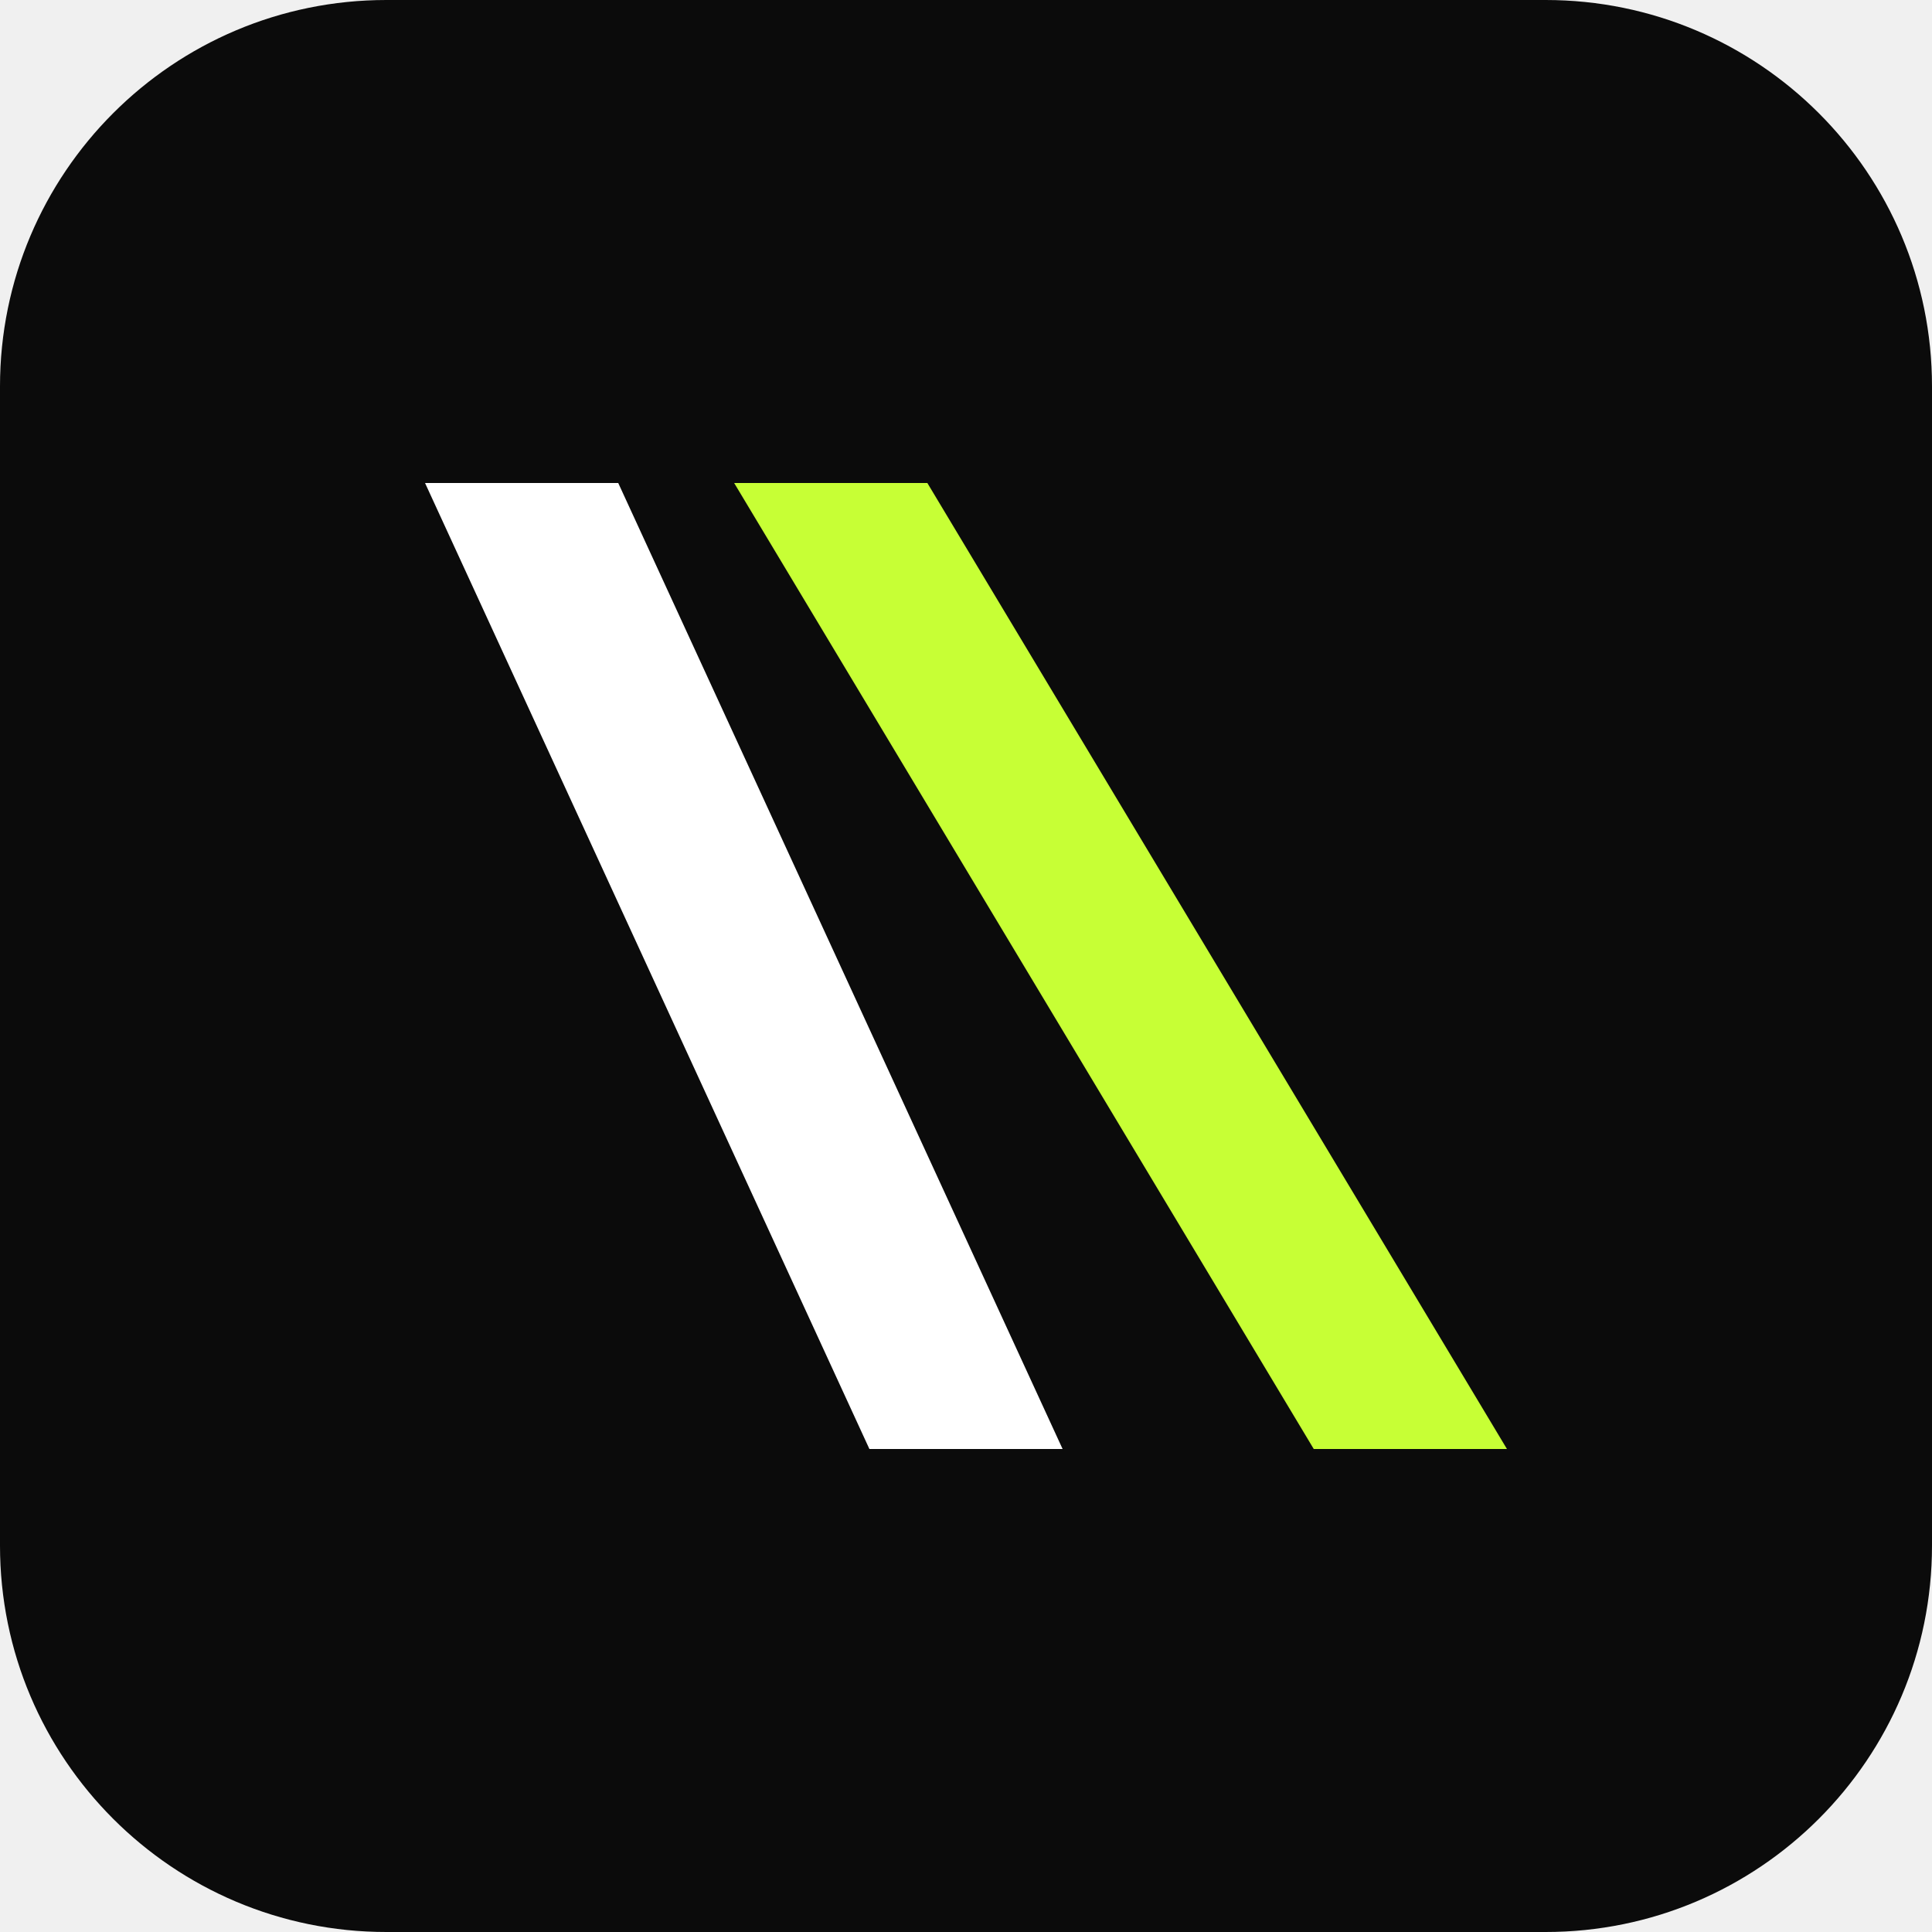
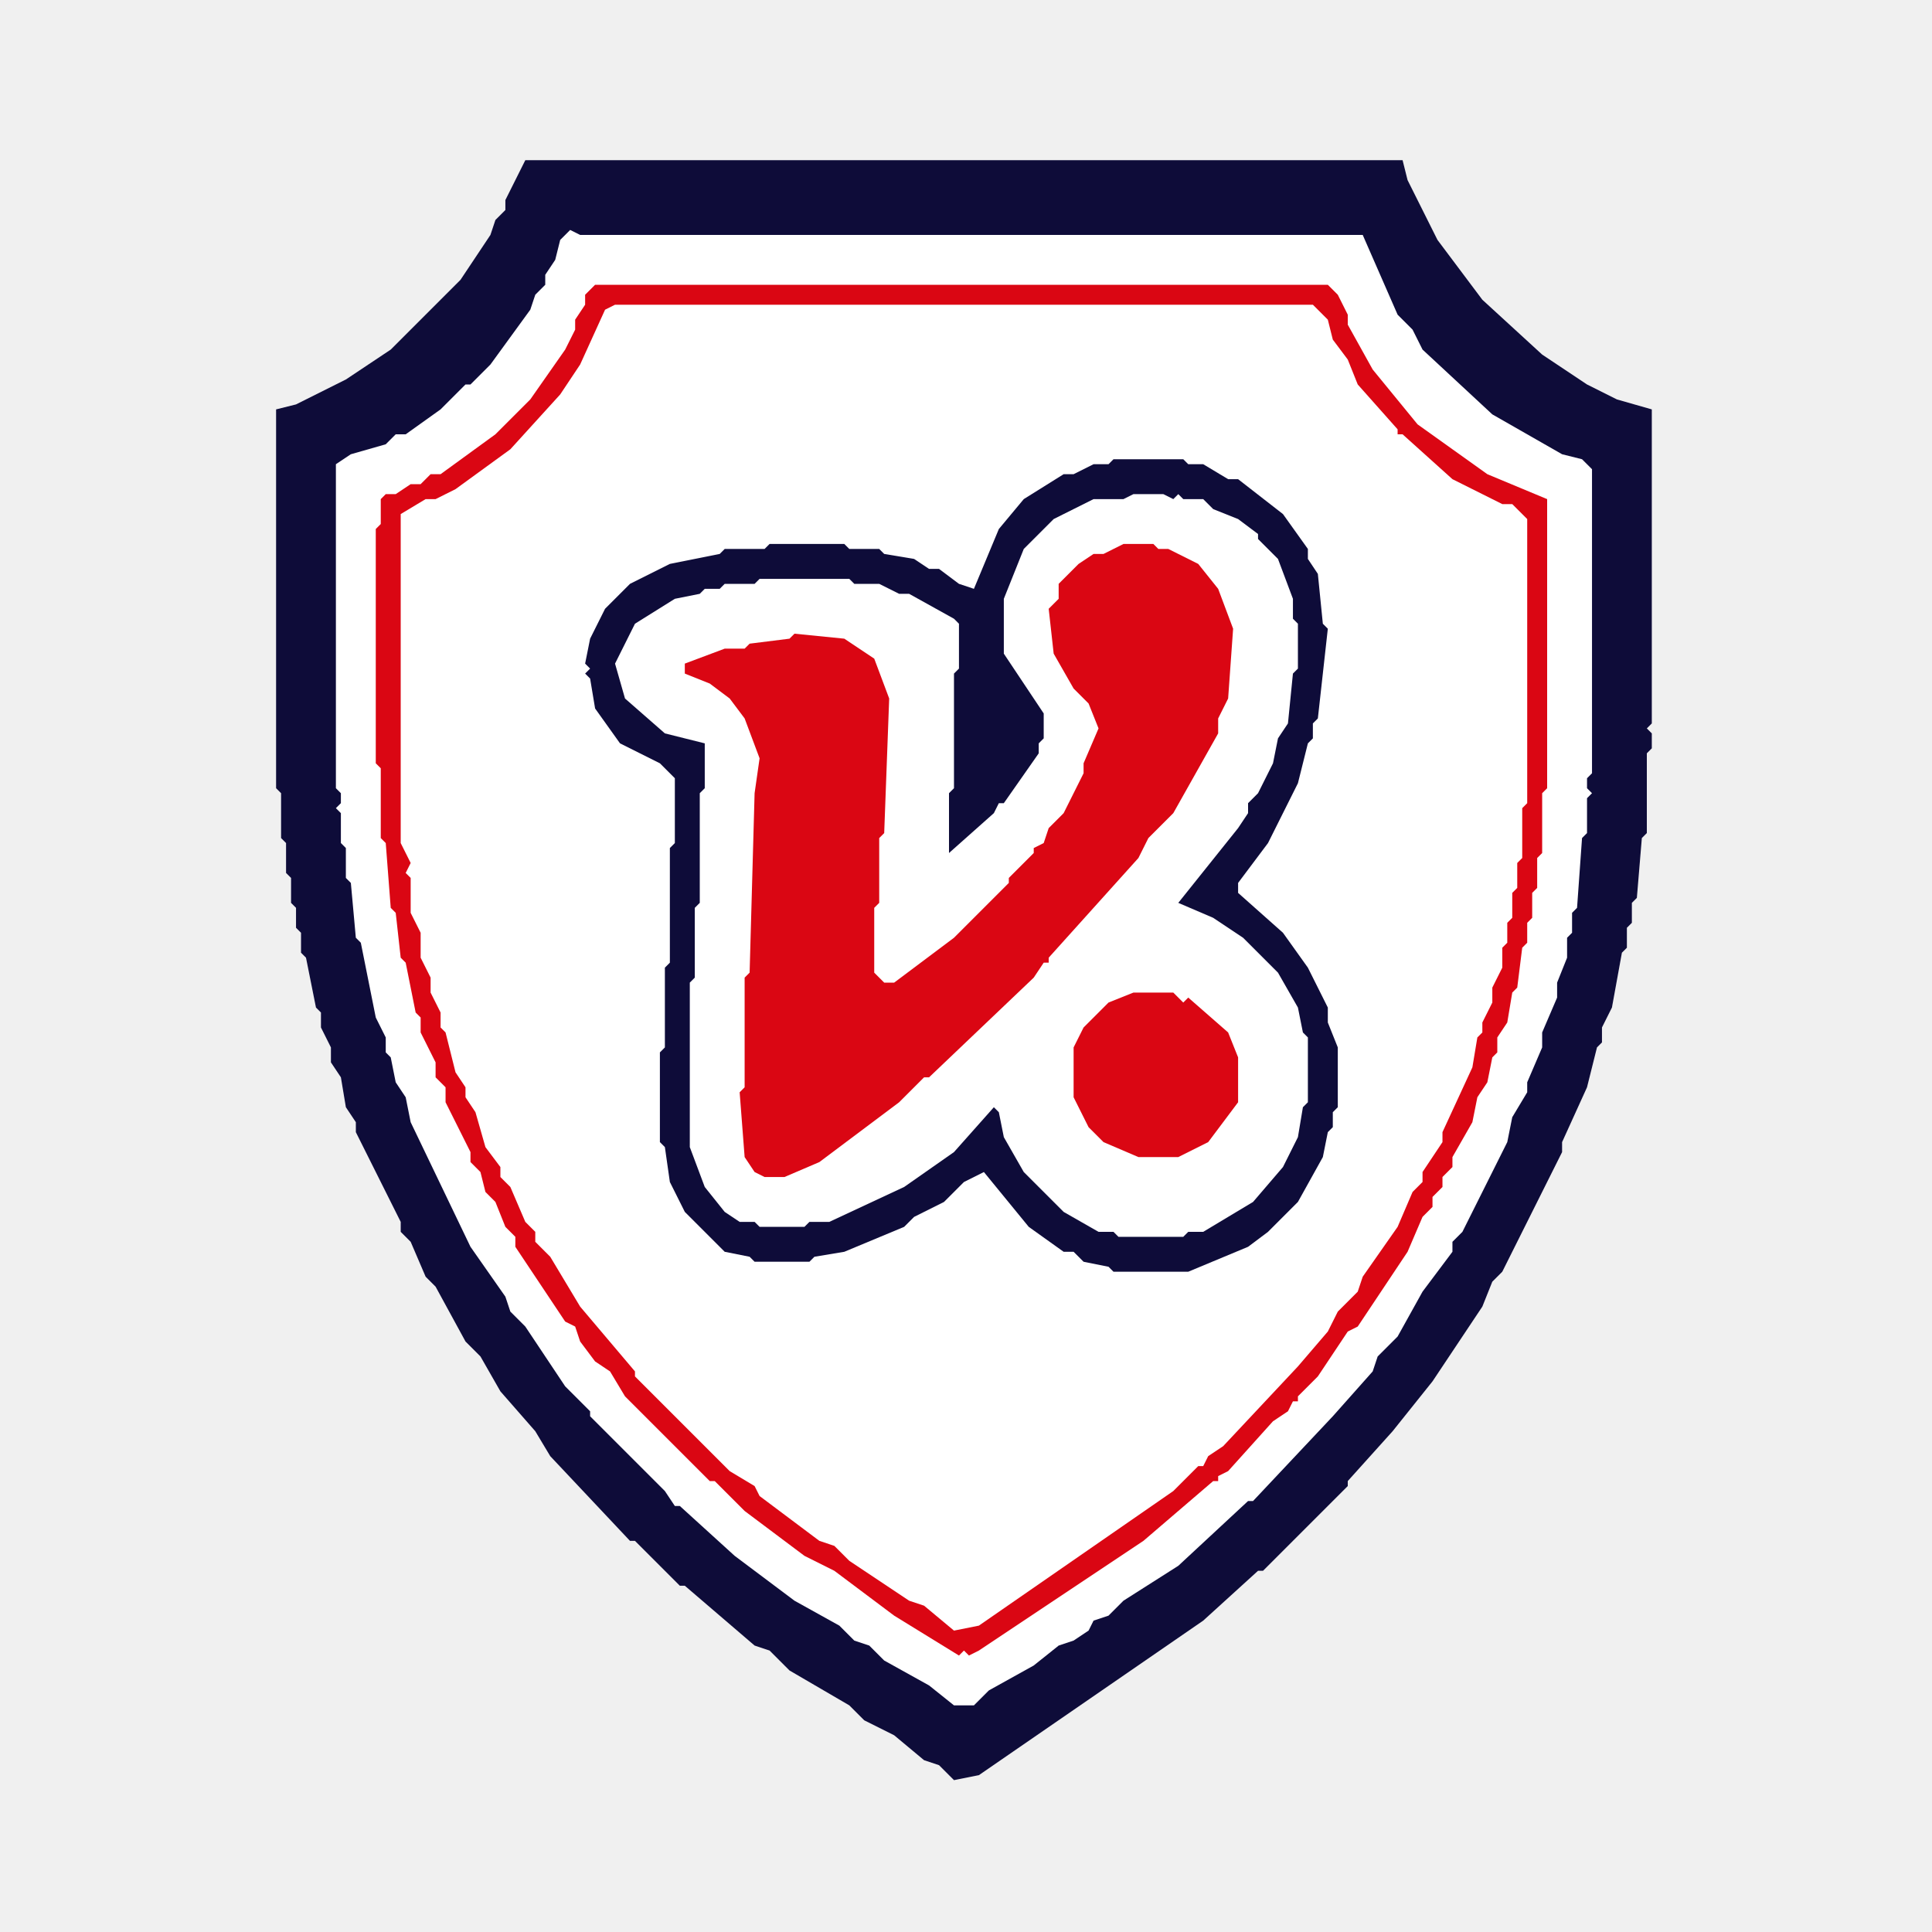
<svg xmlns="http://www.w3.org/2000/svg" viewBox="0 0 100 100" fill="none">
-   <rect width="100" height="100" rx="20" fill="#0B0B0B" />
-   <path d="M22 25 L45 75 L55 75 L32 25 Z" fill="#FFFFFF" />
-   <path d="M48 25 L78 75 L68 75 L38 25 Z" fill="#C7FF35" />
+   <g transform="translate(13, 7) scale(0.258)">
+     <path d="M 55.0 5.0 L 231.0 5.0 L 232.0 9.0 L 238.0 21.0 L 247.0 33.0 L 259.0 44.0 L 268.0 50.0 L 274.0 53.0 L 281.0 55.0 L 281.0 118.0 L 280.0 119.0 L 281.0 120.0 L 281.0 123.0 L 280.0 124.0 L 280.0 140.0 L 279.0 141.0 L 278.0 153.0 L 277.0 154.0 L 277.0 158.0 L 276.0 159.0 L 276.0 163.0 L 275.0 164.0 L 273.0 175.0 L 271.0 179.0 L 271.0 182.0 L 270.0 183.0 L 268.0 191.0 L 263.0 202.0 L 263.0 204.0 L 251.0 228.0 L 249.0 230.0 L 247.0 235.0 L 237.0 250.0 L 229.0 260.0 L 220.0 270.0 L 220.0 271.0 L 203.0 288.0 L 202.0 288.0 L 191.0 298.0 L 146.0 329.0 L 141.0 330.0 L 138.0 327.0 L 135.0 326.0 L 129.0 321.0 L 123.0 318.0 L 120.0 315.0 L 108.0 308.0 L 104.0 304.0 L 101.0 303.0 L 87.0 291.0 L 86.0 291.0 L 77.0 282.0 L 76.0 282.0 L 60.0 265.0 L 57.0 260.0 L 50.0 252.0 L 46.0 245.0 L 43.0 242.0 L 37.0 231.0 L 35.0 229.0 L 32.0 222.0 L 30.0 220.0 L 30.0 218.0 L 21.0 200.0 L 21.0 198.0 L 19.0 195.0 L 18.0 189.0 L 16.0 186.0 L 16.0 183.0 L 14.0 179.0 L 14.0 176.0 L 13.0 175.0 L 11.0 165.0 L 10.0 164.0 L 10.0 160.0 L 9.0 159.0 L 9.0 155.0 L 8.0 154.0 L 8.0 149.0 L 7.0 148.0 L 7.0 142.0 L 6.0 141.0 L 6.0 132.0 L 5.0 131.0 L 5.0 55.0 L 9.0 54.0 L 19.0 49.0 L 28.0 43.0 L 42.0 29.0 L 48.0 20.0 L 49.0 17.0 L 51.0 15.0 L 51.0 13.0 Z" fill="#FFFFFF" />
+     <path d="M 55.0 5.0 L 231.0 5.0 L 232.0 9.0 L 238.0 21.0 L 247.0 33.0 L 259.0 44.0 L 268.0 50.0 L 274.0 53.0 L 281.0 55.0 L 281.0 118.0 L 280.0 119.0 L 281.0 120.0 L 281.0 123.0 L 280.0 124.0 L 280.0 140.0 L 279.0 141.0 L 278.0 153.0 L 277.0 154.0 L 277.0 158.0 L 276.0 159.0 L 276.0 163.0 L 275.0 164.0 L 273.0 175.0 L 271.0 179.0 L 271.0 182.0 L 270.0 183.0 L 268.0 191.0 L 263.0 202.0 L 263.0 204.0 L 251.0 228.0 L 249.0 230.0 L 247.0 235.0 L 237.0 250.0 L 229.0 260.0 L 220.0 270.0 L 220.0 271.0 L 203.0 288.0 L 202.0 288.0 L 191.0 298.0 L 146.0 329.0 L 141.0 330.0 L 138.0 327.0 L 135.0 326.0 L 129.0 321.0 L 123.0 318.0 L 120.0 315.0 L 108.0 308.0 L 104.0 304.0 L 101.0 303.0 L 87.0 291.0 L 86.0 291.0 L 77.0 282.0 L 76.0 282.0 L 60.0 265.0 L 57.0 260.0 L 50.0 252.0 L 46.0 245.0 L 43.0 242.0 L 37.0 231.0 L 35.0 229.0 L 32.0 222.0 L 30.0 220.0 L 30.0 218.0 L 21.0 200.0 L 21.0 198.0 L 19.0 195.0 L 18.0 189.0 L 16.0 186.0 L 16.0 183.0 L 14.0 179.0 L 14.0 176.0 L 13.0 175.0 L 11.0 165.0 L 10.0 164.0 L 10.0 160.0 L 9.0 159.0 L 9.0 155.0 L 8.0 154.0 L 8.0 149.0 L 7.0 148.0 L 7.0 142.0 L 6.0 141.0 L 6.0 132.0 L 5.0 131.0 L 5.0 55.0 L 9.0 54.0 L 19.0 49.0 L 28.0 43.0 L 42.0 29.0 L 48.0 20.0 L 49.0 17.0 L 51.0 15.0 L 51.0 13.0 Z M 66.0 20.0 L 64.0 19.0 L 62.0 21.0 L 61.0 25.0 L 59.0 28.0 L 59.0 30.0 L 57.0 32.0 L 56.0 35.0 L 48.0 46.0 L 44.0 50.0 L 43.0 50.0 L 38.0 55.0 L 31.0 60.0 L 29.0 60.0 L 27.0 62.0 L 20.0 64.0 L 17.0 66.0 L 17.0 131.0 L 18.0 132.0 L 18.0 134.0 L 17.0 135.0 L 18.0 136.0 L 18.0 142.0 L 19.0 143.0 L 19.0 149.0 L 20.0 150.0 L 21.0 161.0 L 22.0 162.0 L 25.0 177.0 L 27.0 181.0 L 27.0 184.0 L 28.0 185.0 L 29.0 190.0 L 31.0 193.0 L 32.0 198.0 L 44.0 223.0 L 51.0 233.0 L 52.0 236.0 L 55.0 239.0 L 63.0 251.0 L 68.0 256.0 L 68.0 257.0 L 83.0 272.0 L 85.0 275.0 L 86.0 275.0 L 97.0 285.0 L 109.0 294.0 L 118.0 299.0 L 121.0 302.0 L 124.0 303.0 L 127.0 306.0 L 136.0 311.0 L 141.0 315.0 L 145.0 315.0 L 148.0 312.0 L 157.0 307.0 L 162.0 303.0 L 165.0 302.0 L 168.0 300.0 L 169.0 298.0 L 172.0 297.0 L 175.0 294.0 L 186.0 287.0 L 200.0 274.0 L 201.0 274.0 L 217.0 257.0 L 225.0 248.0 L 226.0 245.0 L 230.0 241.0 L 235.0 232.0 L 241.0 224.0 L 241.0 222.0 L 243.0 220.0 L 252.0 202.0 L 253.0 197.0 L 256.0 192.0 L 256.0 190.0 L 259.0 183.0 L 259.0 180.0 L 262.0 173.0 L 262.0 170.0 L 264.0 165.0 L 264.0 161.0 L 265.0 160.0 L 265.0 156.0 L 266.0 155.0 L 267.0 141.0 L 268.0 140.0 L 268.0 133.0 L 269.0 132.0 L 268.0 131.0 L 268.0 129.0 L 269.0 128.0 L 269.0 67.0 L 267.0 65.0 L 263.0 64.0 L 249.0 56.0 L 235.0 43.0 L 233.0 39.0 L 230.0 36.0 L 223.0 20.0 Z" fill="#0E0C39" fill-rule="evenodd" />
+     <path d="M 69.0 30.0 L 216.0 30.0 L 218.0 32.0 L 220.0 36.0 L 220.0 38.0 L 225.0 47.0 L 234.0 58.0 L 248.0 68.0 L 260.0 73.0 L 260.0 131.0 L 259.0 132.0 L 259.0 144.0 L 258.0 145.0 L 258.0 151.0 L 257.0 152.0 L 257.0 157.0 L 256.0 158.0 L 256.0 162.0 L 255.0 163.0 L 254.0 171.0 L 253.0 172.0 L 252.0 178.0 L 250.0 181.0 L 250.0 184.0 L 249.0 185.0 L 248.0 190.0 L 246.0 193.0 L 245.0 198.0 L 241.0 205.0 L 241.0 207.0 L 239.0 209.0 L 239.0 211.0 L 237.0 213.0 L 237.0 215.0 L 235.0 217.0 L 232.0 224.0 L 222.0 239.0 L 220.0 240.0 L 214.0 249.0 L 210.0 253.0 L 210.0 254.0 L 209.0 254.0 L 208.0 256.0 L 205.0 258.0 L 196.0 268.0 L 194.0 269.0 L 194.0 270.0 L 193.0 270.0 L 179.0 282.0 L 146.0 304.0 L 144.0 305.0 L 143.0 304.0 L 142.0 305.0 L 129.0 297.0 L 117.0 288.0 L 111.0 285.0 L 99.0 276.0 L 93.0 270.0 L 92.0 270.0 L 75.0 253.0 L 72.0 248.0 L 69.0 246.0 L 66.0 242.0 L 65.0 239.0 L 63.0 238.0 L 53.0 223.0 L 53.0 221.0 L 51.0 219.0 L 49.0 214.0 L 47.0 212.0 L 46.0 208.0 L 44.0 206.0 L 44.0 204.0 L 39.0 194.0 L 39.0 191.0 L 37.0 189.0 L 37.0 186.0 L 34.0 180.0 L 34.0 177.0 L 33.0 176.0 L 31.0 166.0 L 30.0 165.0 L 29.0 156.0 L 28.0 155.0 L 27.0 142.0 L 26.0 141.0 L 26.0 127.0 L 25.0 126.0 L 25.0 79.0 L 26.0 78.0 L 26.0 73.0 L 27.0 72.0 L 29.0 72.0 L 32.0 70.0 L 34.0 70.0 L 36.0 68.0 L 38.0 68.0 L 49.0 60.0 L 56.0 53.0 L 63.0 43.0 L 65.0 39.0 L 65.0 37.0 L 67.0 34.0 L 67.0 32.0 Z M 73.0 34.0 L 71.0 35.0 L 66.0 46.0 L 62.0 52.0 L 52.0 63.0 L 41.0 71.0 L 37.0 73.0 L 35.0 73.0 L 30.0 76.0 L 30.0 142.0 L 32.0 146.0 L 31.0 148.0 L 32.0 149.0 L 32.0 156.0 L 34.0 160.0 L 34.0 165.0 L 36.0 169.0 L 36.0 172.0 L 38.0 176.0 L 38.0 179.0 L 39.0 180.0 L 41.0 188.0 L 43.0 191.0 L 43.0 193.0 L 45.0 196.0 L 47.0 203.0 L 50.0 207.0 L 50.0 209.0 L 52.0 211.0 L 55.0 218.0 L 57.0 220.0 L 57.0 222.0 L 60.0 225.0 L 66.0 235.0 L 77.0 248.0 L 77.0 249.0 L 96.0 268.0 L 101.0 271.0 L 102.0 273.0 L 114.0 282.0 L 117.0 283.0 L 120.0 286.0 L 132.0 294.0 L 135.0 295.0 L 141.0 300.0 L 146.0 299.0 L 185.0 272.0 L 190.0 267.0 L 191.0 267.0 L 192.0 265.0 L 195.0 263.0 L 210.0 247.0 L 216.0 240.0 L 218.0 236.0 L 222.0 232.0 L 223.0 229.0 L 230.0 219.0 L 233.0 212.0 L 235.0 210.0 L 235.0 208.0 L 239.0 202.0 L 239.0 200.0 L 245.0 187.0 L 246.0 181.0 L 247.0 180.0 L 247.0 178.0 L 249.0 174.0 L 249.0 171.0 L 251.0 167.0 L 251.0 163.0 L 252.0 162.0 L 252.0 158.0 L 253.0 157.0 L 253.0 152.0 L 254.0 151.0 L 254.0 146.0 L 255.0 145.0 L 255.0 135.0 L 256.0 134.0 L 256.0 77.0 L 253.0 74.0 L 251.0 74.0 L 241.0 69.0 L 231.0 60.0 L 230.0 60.0 L 230.0 59.0 L 222.0 50.0 L 220.0 45.0 L 217.0 41.0 L 216.0 37.0 L 213.0 34.0 Z" fill="#DA0613" fill-rule="evenodd" />
+     <path d="M 173.0 65.0 L 187.0 65.0 L 188.0 66.0 L 191.0 66.0 L 196.0 69.0 L 198.0 69.0 L 207.0 76.0 L 212.0 83.0 L 212.0 85.0 L 214.0 88.0 L 215.0 98.0 L 216.0 99.0 L 214.0 117.0 L 213.0 118.0 L 213.0 121.0 L 212.0 122.0 L 210.0 130.0 L 204.0 142.0 L 198.0 150.0 L 198.0 152.0 L 207.0 160.0 L 212.0 167.0 L 216.0 175.0 L 216.0 178.0 L 218.0 183.0 L 218.0 195.0 L 217.0 196.0 L 217.0 199.0 L 216.0 200.0 L 215.0 205.0 L 210.0 214.0 L 204.0 220.0 L 200.0 223.0 L 188.0 228.0 L 173.0 228.0 L 172.0 227.0 L 167.0 226.0 L 165.0 224.0 L 163.0 224.0 L 156.0 219.0 L 147.0 208.0 L 143.0 210.0 L 139.0 214.0 L 133.0 217.0 L 131.0 219.0 L 119.0 224.0 L 113.0 225.0 L 112.0 226.0 L 101.0 226.0 L 100.0 225.0 L 95.0 224.0 L 87.0 216.0 L 84.0 210.0 L 83.0 203.0 L 82.0 202.0 L 82.0 184.0 L 83.0 183.0 L 83.0 167.0 L 84.0 166.0 L 84.0 143.0 L 85.0 142.0 L 85.0 129.0 L 82.0 126.0 L 74.0 122.0 L 69.0 115.0 L 68.0 109.0 L 67.0 108.0 L 68.0 107.0 L 67.0 106.0 L 68.0 101.0 L 71.0 95.0 L 76.0 90.0 L 84.0 86.0 L 94.0 84.0 L 95.0 83.0 L 103.0 83.0 L 104.0 82.0 L 119.0 82.0 L 120.0 83.0 L 126.0 83.0 L 127.0 84.0 L 133.0 85.0 L 136.0 87.0 L 138.0 87.0 L 142.0 90.0 L 145.0 91.0 L 150.0 79.0 L 155.0 73.0 L 163.0 68.0 L 165.0 68.0 L 169.0 66.0 L 172.0 66.0 Z M 177.0 72.0 L 175.0 73.0 L 169.0 73.0 L 161.0 77.0 L 155.0 83.0 L 151.0 93.0 L 151.0 104.0 L 159.0 116.0 L 159.0 121.0 L 158.0 122.0 L 158.0 124.0 L 151.0 134.0 L 150.0 134.0 L 149.0 136.0 L 140.0 144.0 L 140.0 132.0 L 141.0 131.0 L 141.0 108.0 L 142.0 107.0 L 142.0 98.0 L 141.0 97.0 L 132.0 92.0 L 130.0 92.0 L 126.0 90.0 L 121.0 90.0 L 120.0 89.0 L 102.0 89.0 L 101.0 90.0 L 95.0 90.0 L 94.0 91.0 L 91.0 91.0 L 90.0 92.0 L 85.0 93.0 L 77.0 98.0 L 73.0 106.0 L 75.0 113.0 L 83.0 120.0 L 91.0 122.0 L 91.0 131.0 L 90.0 132.0 L 90.0 154.0 L 89.0 155.0 L 89.0 169.0 L 88.0 170.0 L 88.0 196.0 L 88.0 203.0 L 91.0 211.0 L 95.0 216.0 L 98.0 218.0 L 101.0 218.0 L 102.0 219.0 L 111.0 219.0 L 112.0 218.0 L 116.0 218.0 L 131.0 211.0 L 141.0 204.0 L 149.0 195.0 L 150.0 196.0 L 151.0 201.0 L 155.0 208.0 L 163.0 216.0 L 170.0 220.0 L 173.0 220.0 L 174.0 221.0 L 187.0 221.0 L 188.0 220.0 L 191.0 220.0 L 201.0 214.0 L 207.0 207.0 L 210.0 201.0 L 211.0 195.0 L 212.0 194.0 L 212.0 181.0 L 211.0 180.0 L 210.0 175.0 L 206.0 168.0 L 199.0 161.0 L 193.0 157.0 L 186.0 154.0 L 198.0 139.0 L 200.0 136.0 L 200.0 134.0 L 202.0 132.0 L 205.0 126.0 L 206.0 121.0 L 208.0 118.0 L 209.0 108.0 L 210.0 107.0 L 210.0 98.0 L 209.0 97.0 L 209.0 93.0 L 206.0 85.0 L 202.0 81.0 L 202.0 80.0 L 198.0 77.0 L 193.0 75.0 L 191.0 73.0 L 187.0 73.0 L 186.0 72.0 L 185.0 73.0 L 183.0 72.0 Z" fill="#0E0C39" fill-rule="evenodd" />
+     <path d="M 175.0 82.0 L 181.0 82.0 L 182.0 83.0 L 184.0 83.0 L 190.0 86.0 L 194.0 91.0 L 197.0 99.0 L 196.0 113.0 L 194.0 117.0 L 194.0 120.0 L 185.0 136.0 L 180.0 141.0 L 178.0 145.0 L 160.0 165.0 L 160.0 166.0 L 159.0 166.0 L 157.0 169.0 L 136.0 189.0 L 135.0 189.0 L 130.0 194.0 L 114.0 206.0 L 107.0 209.0 L 103.0 209.0 L 101.0 208.0 L 99.0 205.0 L 98.0 192.0 L 99.0 191.0 L 99.0 169.0 L 100.0 168.0 L 101.0 132.0 L 102.0 125.0 L 99.0 117.0 L 96.0 113.0 L 92.0 110.0 L 87.0 108.0 L 87.0 106.0 L 95.0 103.0 L 99.0 103.0 L 100.0 102.0 L 108.0 101.0 L 109.0 100.0 L 119.0 101.0 L 125.0 105.0 L 128.0 113.0 L 127.0 140.0 L 126.0 141.0 L 126.0 154.0 L 125.0 155.0 L 125.0 168.0 L 127.0 170.0 L 129.0 170.0 L 141.0 161.0 L 152.0 150.0 L 152.0 149.0 L 157.0 144.0 L 157.0 143.0 L 159.0 142.0 L 160.0 139.0 L 163.0 136.0 L 167.0 128.0 L 167.0 126.0 L 170.0 119.0 L 168.0 114.0 L 165.0 111.0 L 161.0 104.0 L 160.0 95.0 L 162.0 93.0 L 162.0 90.0 L 166.0 86.0 L 169.0 84.0 L 171.0 84.0 Z M 177.0 172.0 L 185.0 172.0 L 187.0 174.0 L 188.0 173.0 L 196.0 180.0 L 198.0 185.0 L 198.0 194.0 L 192.0 202.0 L 186.0 205.0 L 178.0 205.0 L 171.0 202.0 L 168.0 199.0 L 165.0 193.0 L 165.0 183.0 L 167.0 179.0 L 172.0 174.0 Z" fill="#DA0613" fill-rule="evenodd" />
+   </g>
</svg>
